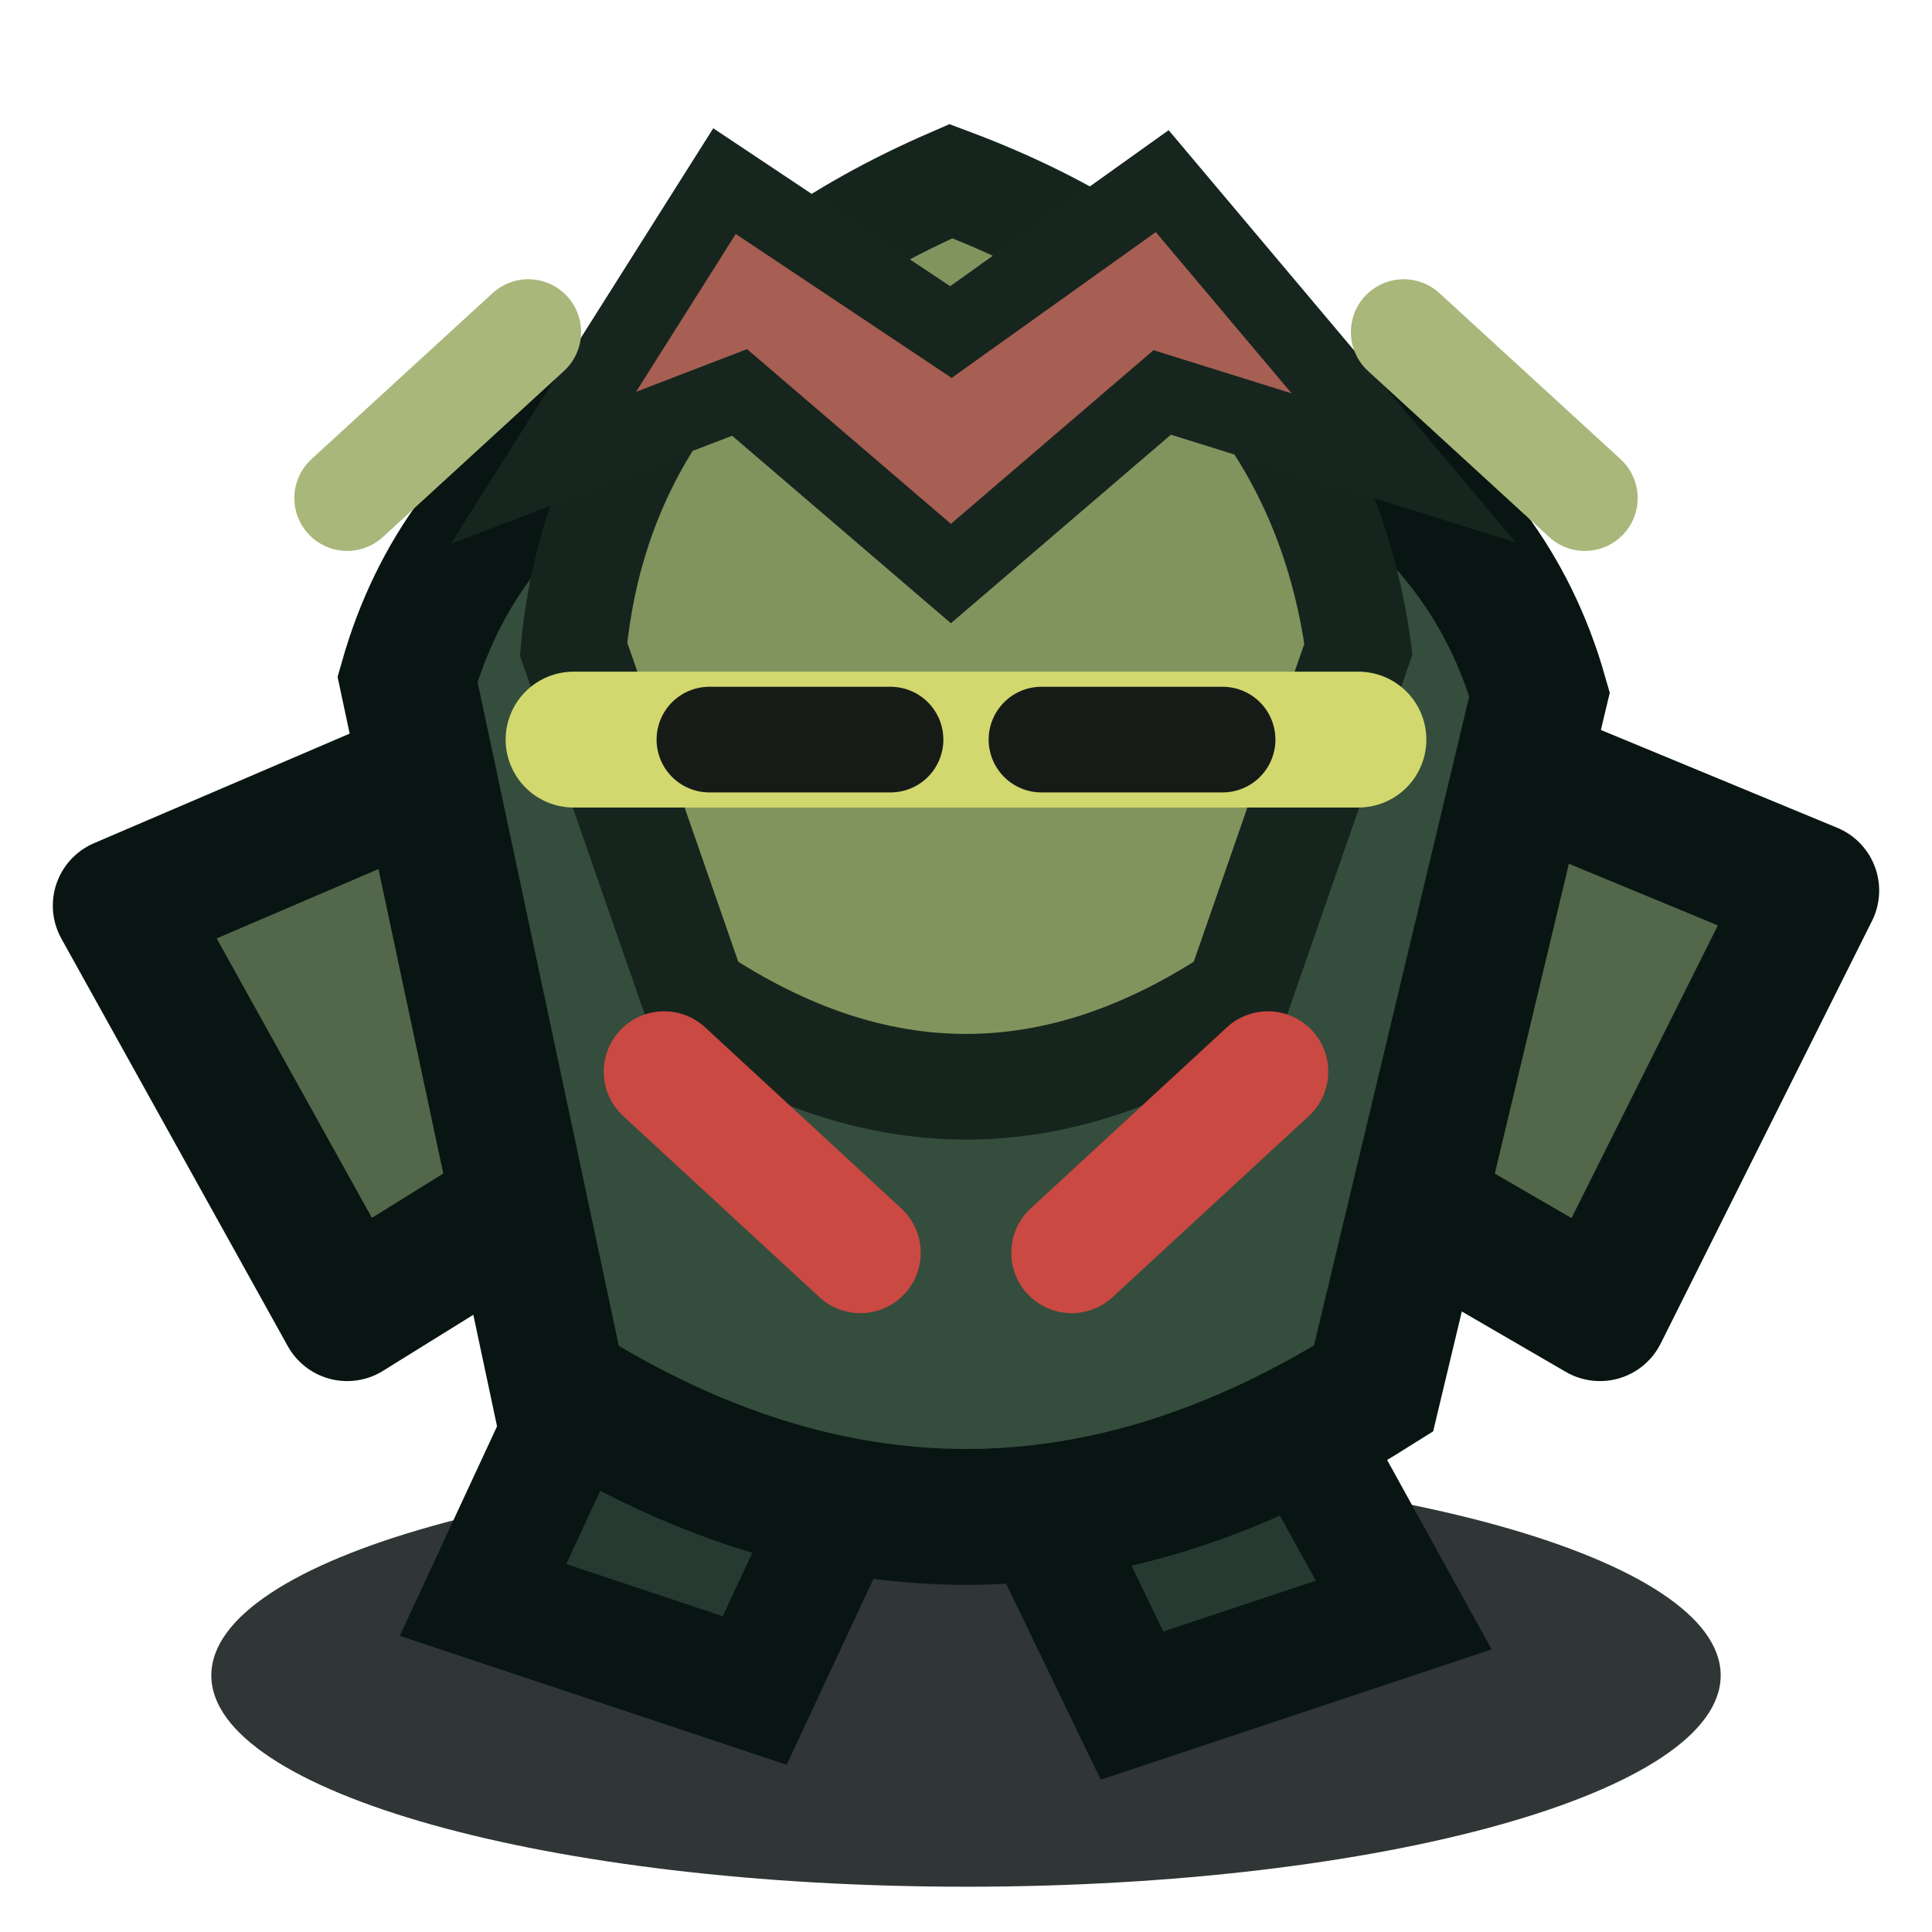
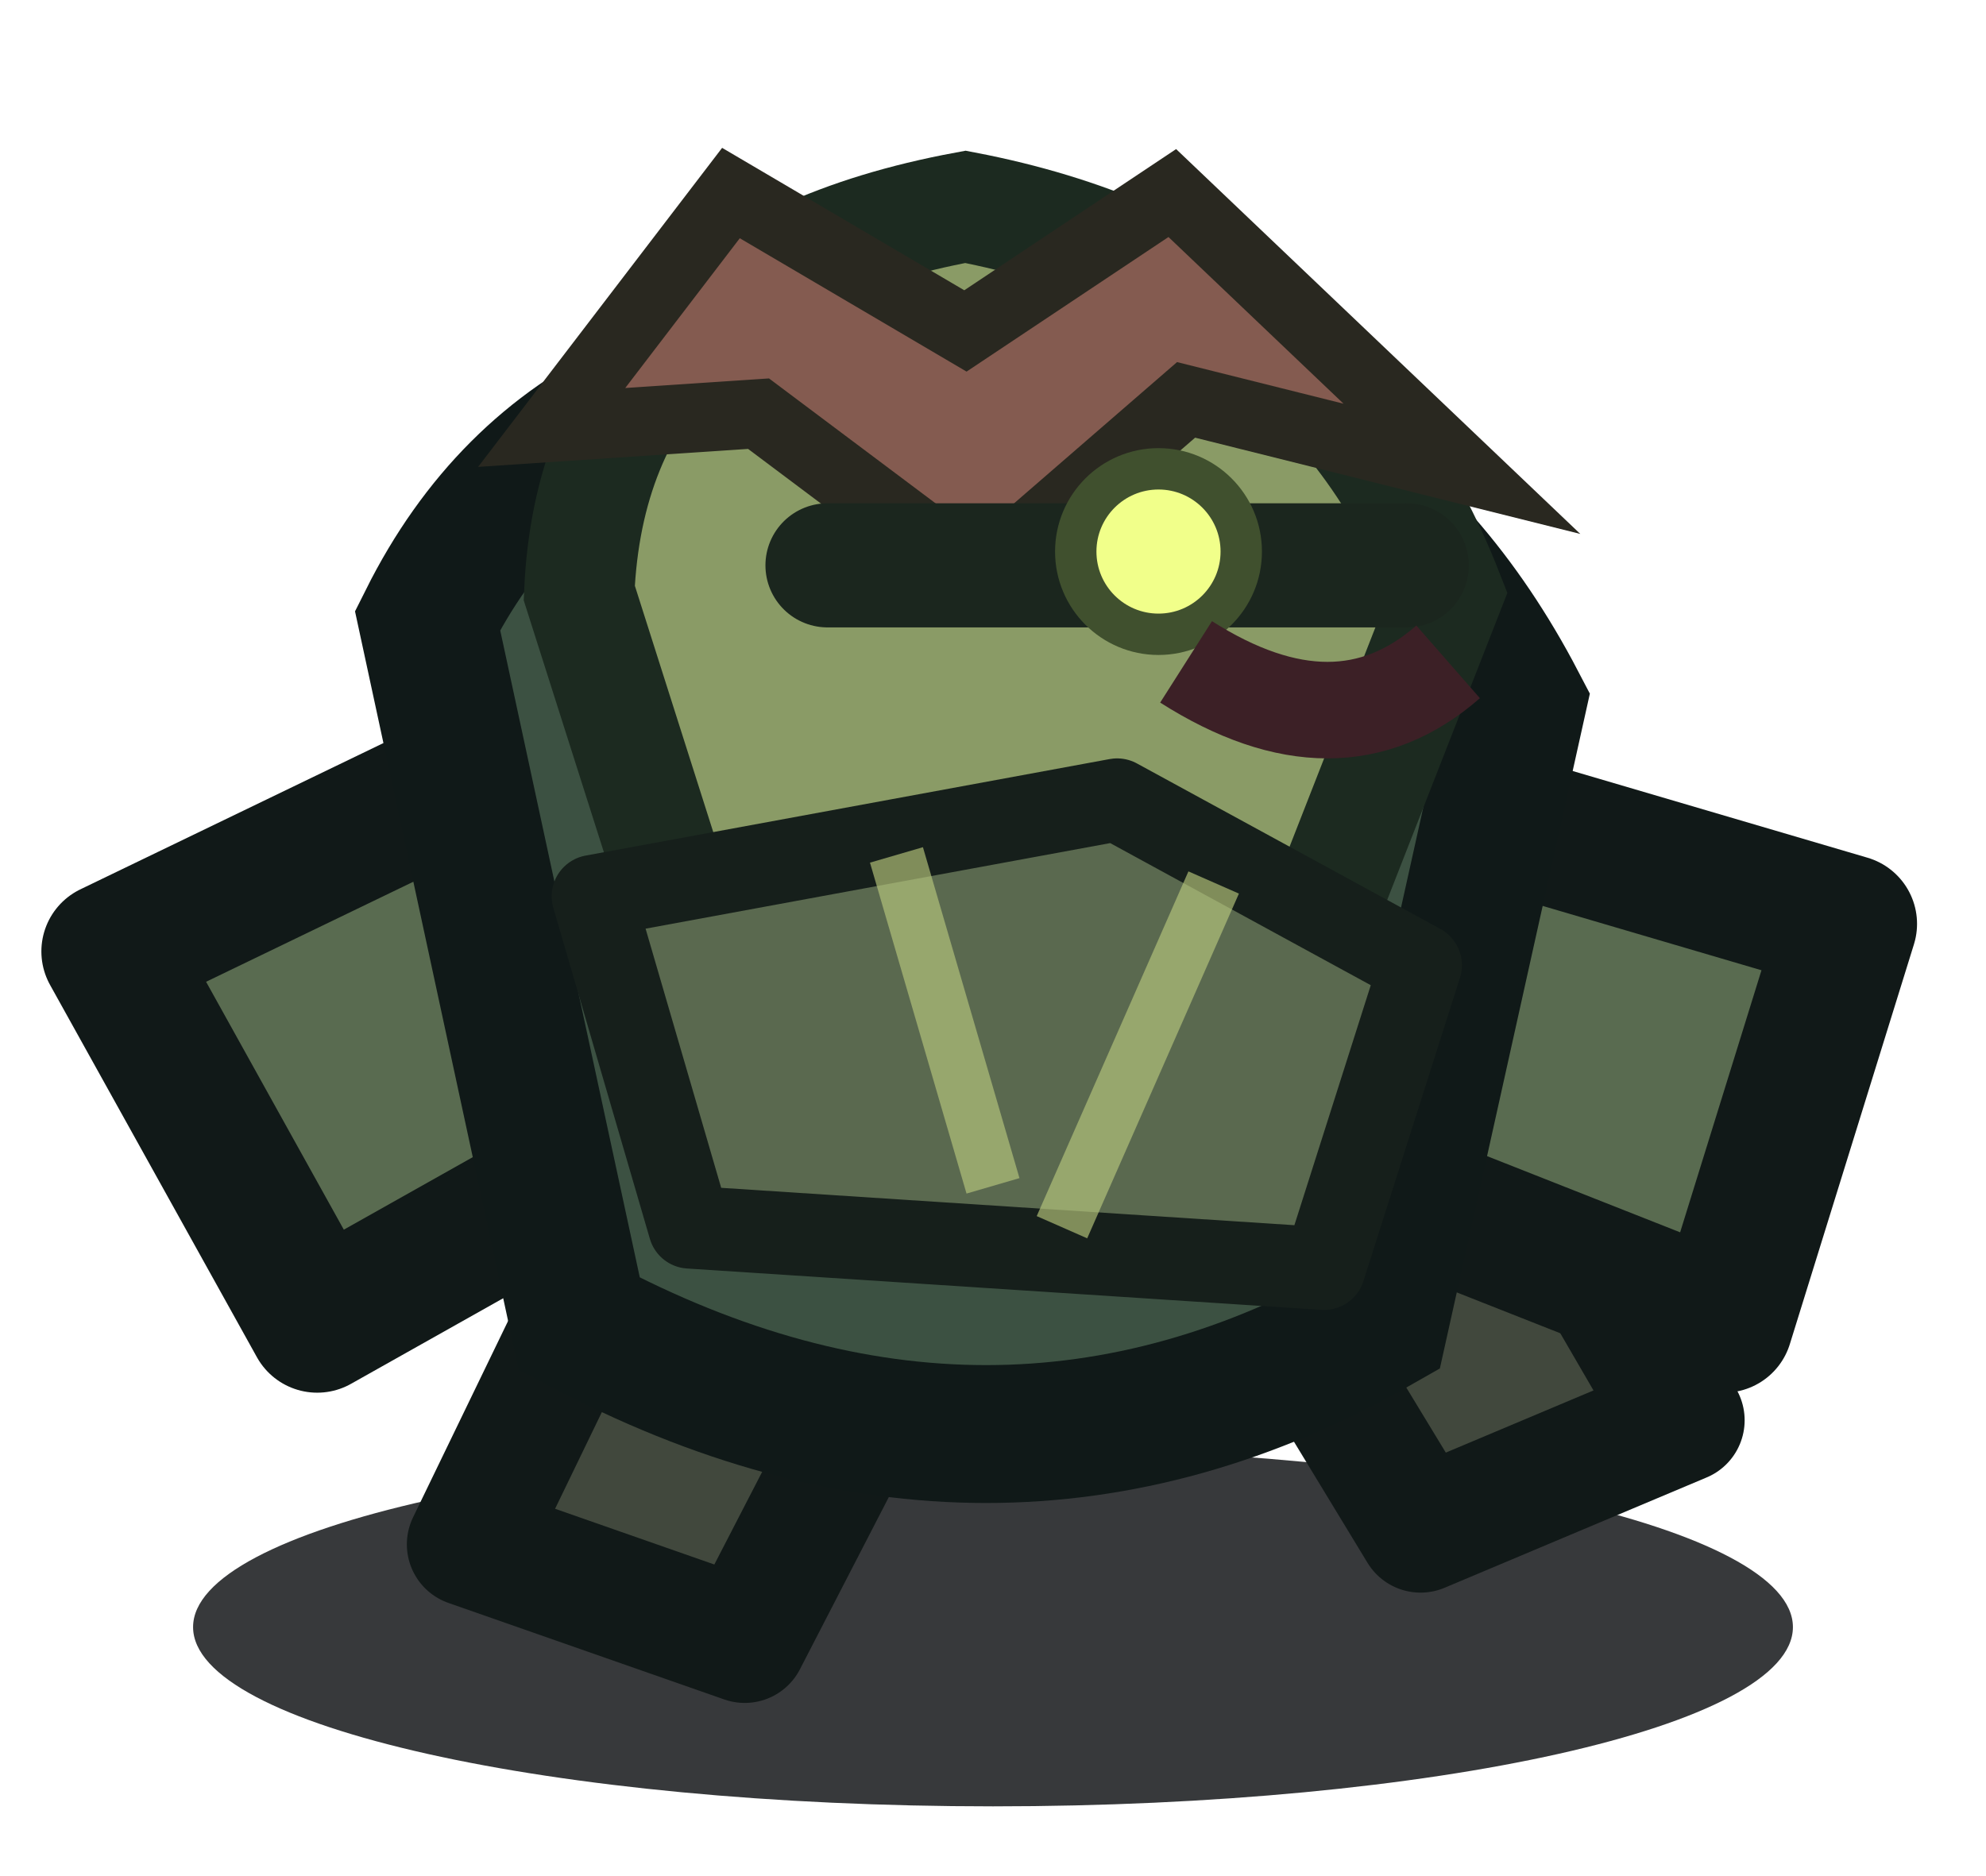
- <svg xmlns="http://www.w3.org/2000/svg" width="128" height="128" viewBox="0 0 128 128">
-   <ellipse cx="64" cy="111" rx="50" ry="14" fill="#03090a" fill-opacity=".82" />
-   <path d="M45 78 32 106l18 6 14-30M77 78l16 29-18 6-14-29" fill="#263a32" stroke="#081512" stroke-width="8" />
-   <path d="M36 48 8 60l15 27 29-18M91 47l29 12-14 28-31-18" fill="#53674a" stroke="#091512" stroke-width="9" stroke-linejoin="round" />
-   <path d="M27 45Q33 24 64 21Q96 25 102 46L91 92Q64 109 37 92Z" fill="#354d3c" stroke="#081512" stroke-width="9" />
-   <path d="M38 43Q40 22 63 12Q87 21 90 43L82 66Q64 78 46 66Z" fill="#82945d" stroke="#15251d" stroke-width="7" />
-   <path d="M36 31 48 12l15 10 14-10 16 19-16-5-14 12-14-12z" fill="#a65f52" stroke="#17251f" stroke-width="5" />
-   <path d="M38 49h52" stroke="#d2d86e" stroke-width="9" stroke-linecap="round" />
-   <path d="M47 49h12M69 49h12" stroke="#171b18" stroke-width="7" stroke-linecap="round" />
-   <path d="M44 71 57 83M84 71 71 83" stroke="#ca4942" stroke-width="8" stroke-linecap="round" />
-   <path d="M23 33 35 22M105 33 93 22" stroke="#a9b77a" stroke-width="7" stroke-linecap="round" />
+ <svg xmlns="http://www.w3.org/2000/svg" width="144" height="136" viewBox="0 0 144 136">
+   <ellipse cx="72" cy="118" rx="58" ry="13" fill="#05080b" fill-opacity=".8" />
+   <path d="M49 81 34 112l20 7 16-31M86 83l17 28 19-8-18-31" fill="#41483d" stroke="#111918" stroke-width="9" stroke-linejoin="round" />
+   <path d="M37 55 8 69l15 27 32-18M100 57l34 10-9 29-38-15" fill="#596b50" stroke="#111918" stroke-width="10" stroke-linejoin="round" />
+   <path d="M31 45Q42 23 72 26Q98 28 110 51L100 96Q72 112 42 96Z" fill="#3c5142" stroke="#101918" stroke-width="10" />
+   <path d="M42 43Q43 20 70 15Q96 20 105 43L96 66Q72 81 49 65Z" fill="#8a9b66" stroke="#1c2a20" stroke-width="8" />
+   <path d="M40 31 53 14l17 10 15-10 21 20-20-5-15 13-16-12z" fill="#845b50" stroke="#292820" stroke-width="5" />
+   <path d="M60 41H102" stroke="#1b261e" stroke-width="9" stroke-linecap="round" />
+   <circle cx="84" cy="40" r="6" fill="#f1ff8a" stroke="#40502e" stroke-width="3" />
+   <path d="M43 65 81 58 103 70 96 92 50 89Z" fill="#5a694f" stroke="#161f1b" stroke-width="6" stroke-linejoin="round" />
+   <path d="M65 62 72 86M88 64 77 89" stroke="#b8c77d" stroke-width="4" opacity=".65" />
+   <path d="M86 48Q97 55 105 48" fill="none" stroke="#3c2026" stroke-width="7" />
</svg>
